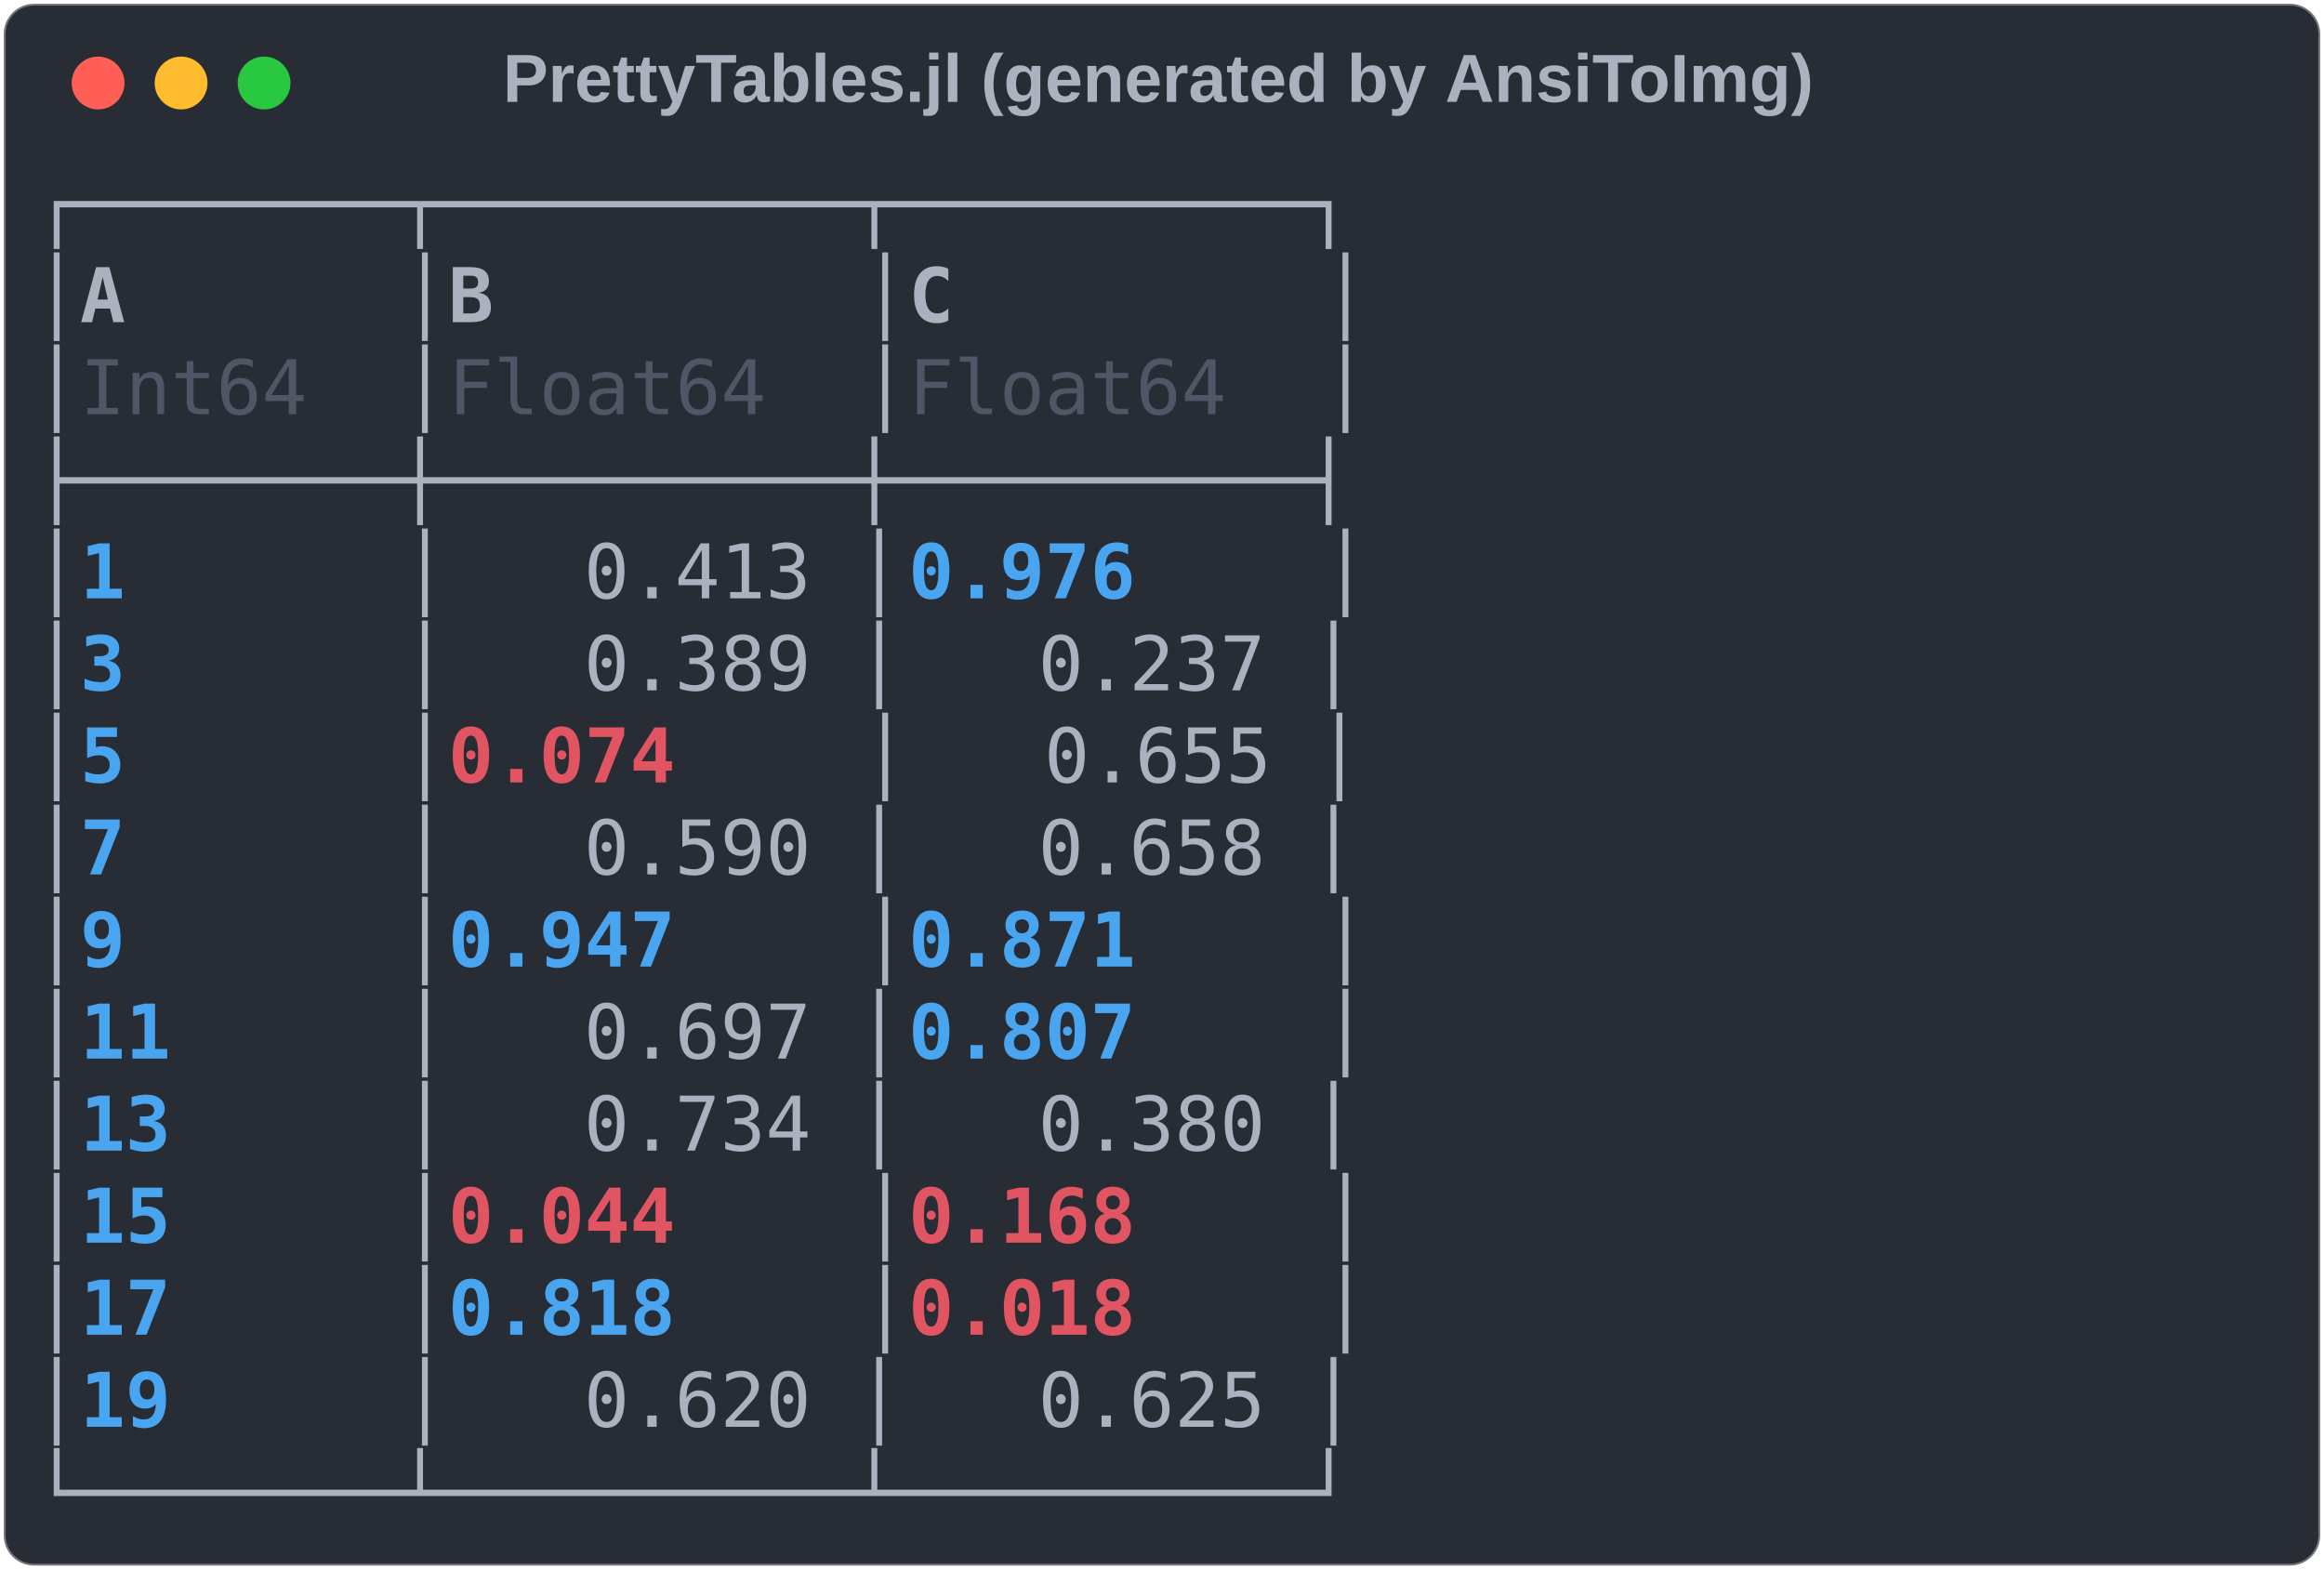
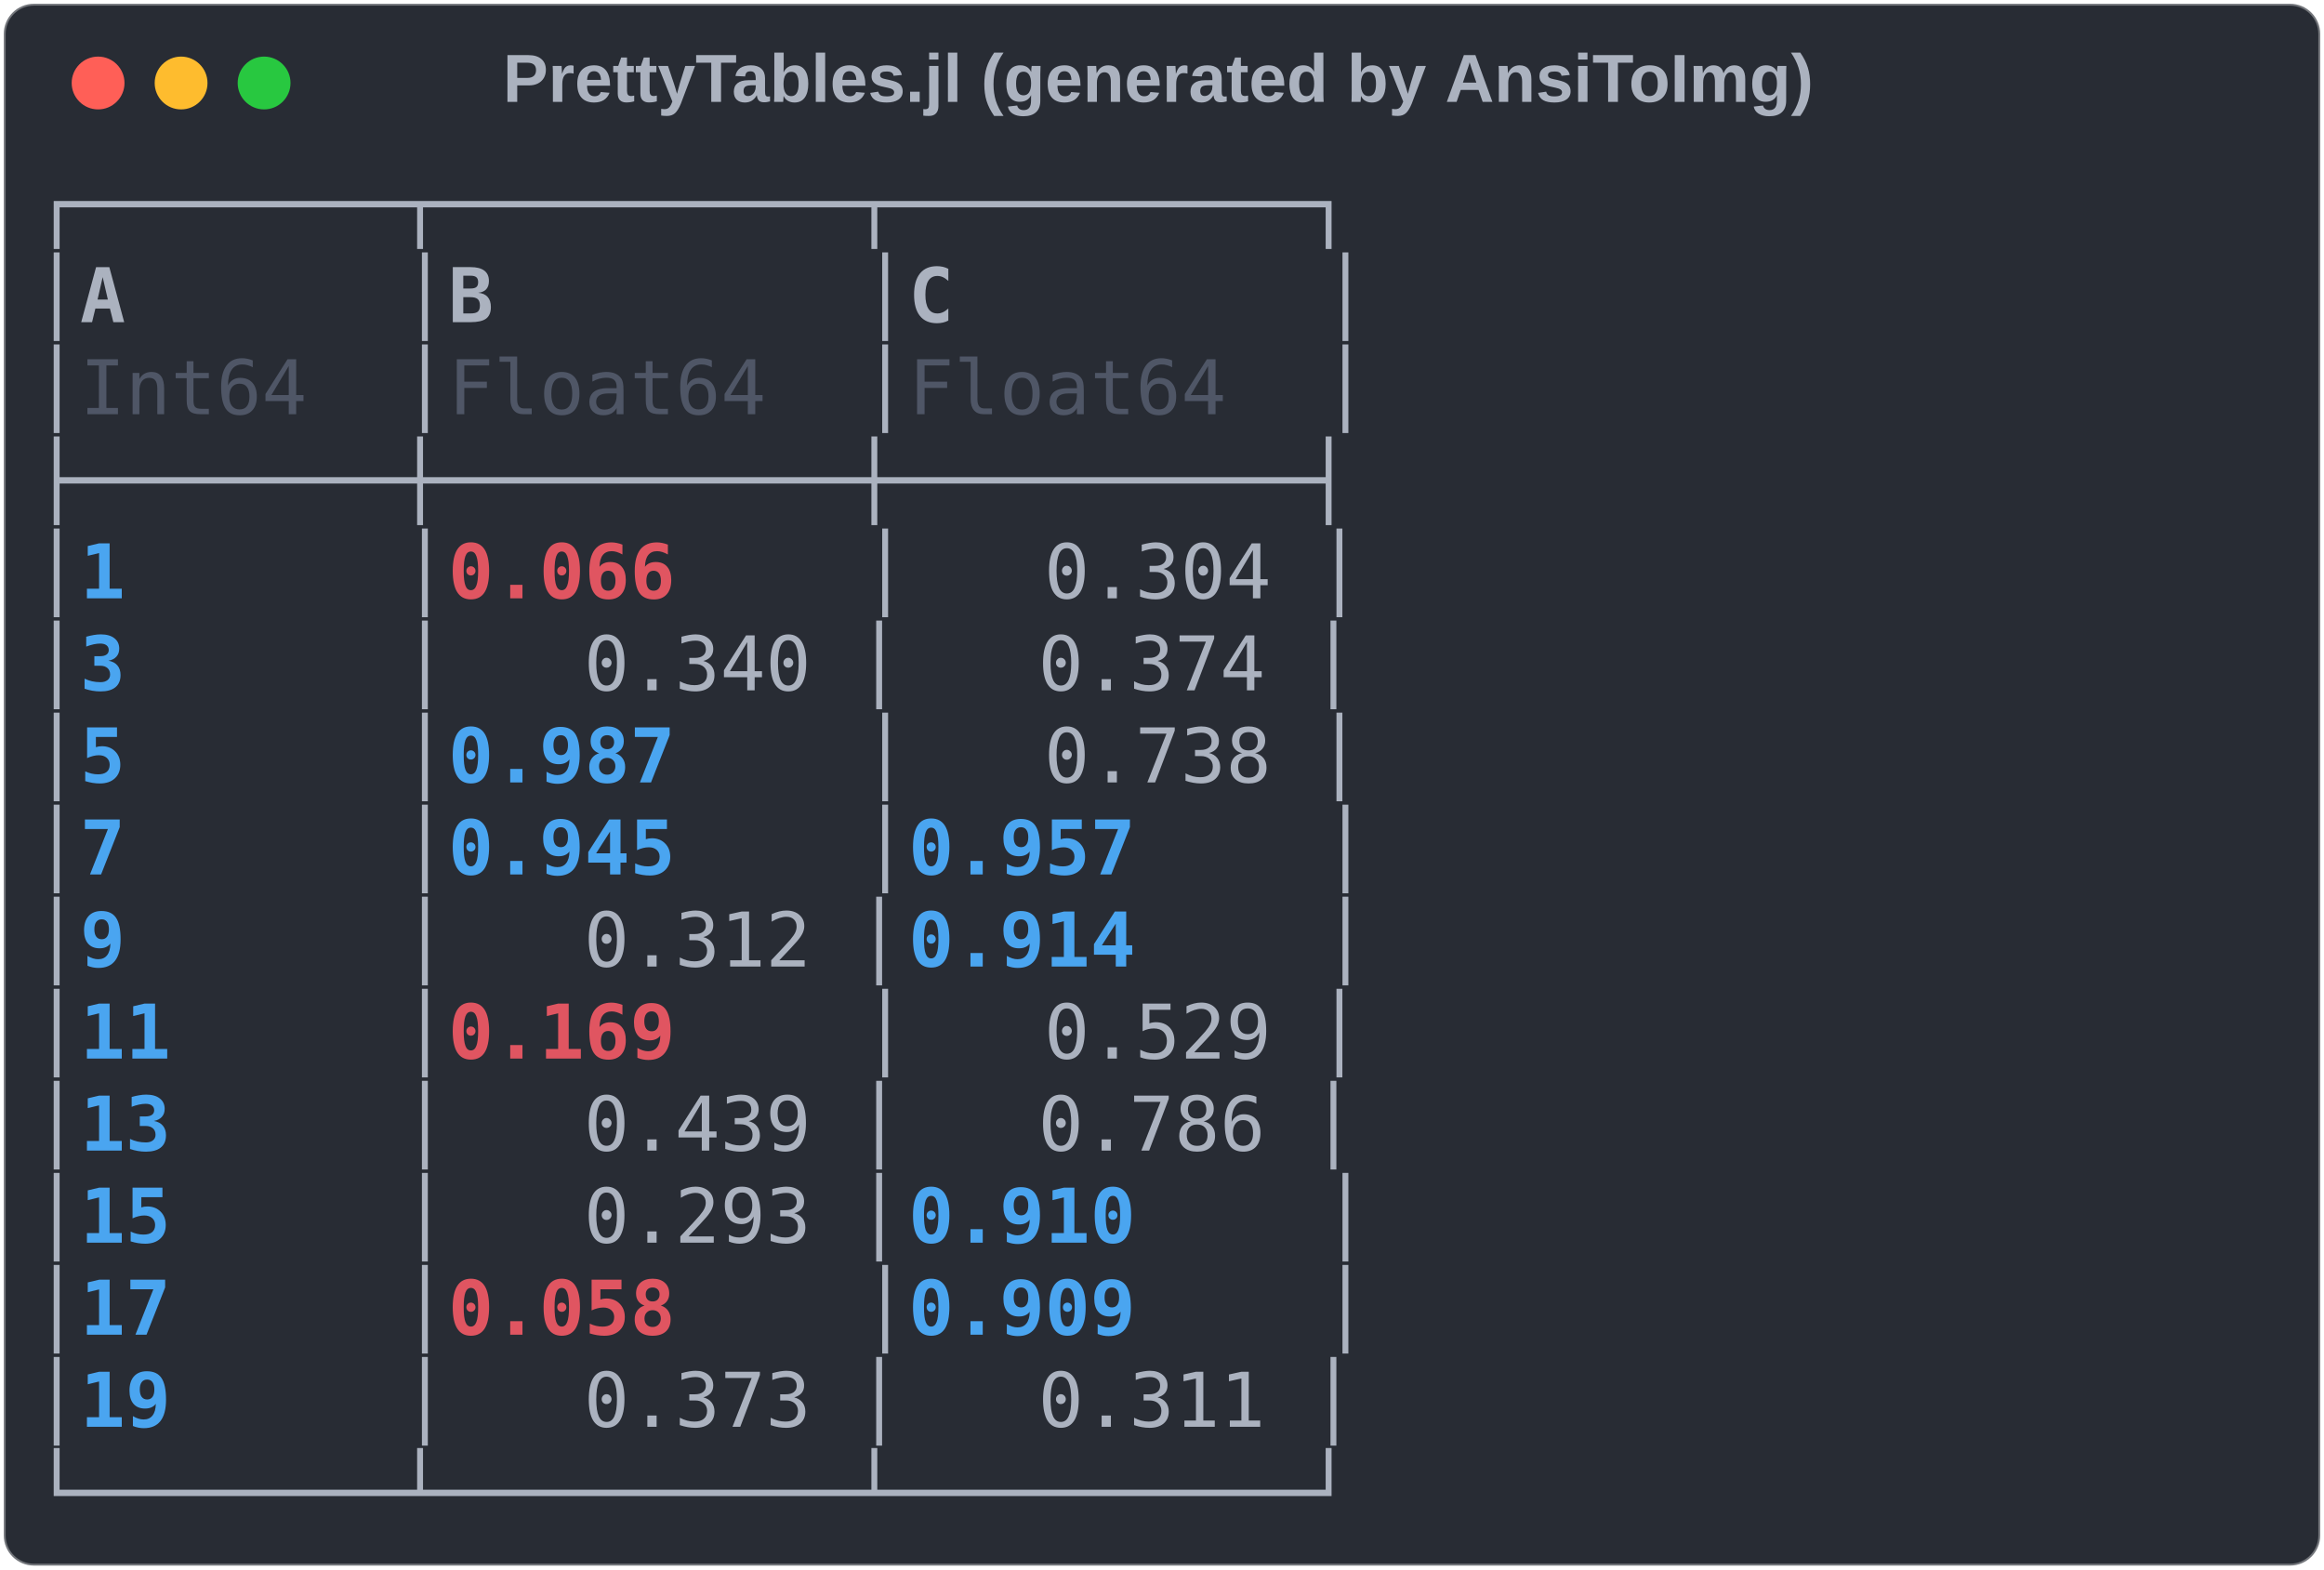
<svg xmlns="http://www.w3.org/2000/svg" class="rich-terminal" viewBox="0 0 616 416.0">
  <style>

    @font-face {
        font-family: "Fira Code";
        src: local("FiraCode-Regular"),
                url("https://cdnjs.cloudflare.com/ajax/libs/firacode/6.2.0/woff2/FiraCode-Regular.woff2") format("woff2"),
                url("https://cdnjs.cloudflare.com/ajax/libs/firacode/6.2.0/woff/FiraCode-Regular.woff") format("woff");
        font-style: normal;
        font-weight: 400;
    }
    @font-face {
        font-family: "Fira Code";
        src: local("FiraCode-Bold"),
                url("https://cdnjs.cloudflare.com/ajax/libs/firacode/6.2.0/woff2/FiraCode-Bold.woff2") format("woff2"),
                url("https://cdnjs.cloudflare.com/ajax/libs/firacode/6.2.0/woff/FiraCode-Bold.woff") format("woff");
        font-style: bold;
        font-weight: 700;
    }

-     .terminal-545515740-matrix {
+     .terminal-1350822107-matrix {
        font-family: Fira Code, monospace;
        font-size: 20px;
        line-height: 24.4px;
        font-variant-east-asian: full-width;
    }

-     .terminal-545515740-title {
+     .terminal-1350822107-title {
        font-size: 18px;
        font-weight: bold;
        font-family: arial;
    }

-     .terminal-545515740-r1 { fill: #abb2bf }
- .terminal-545515740-r2 { fill: #abb2bf;font-weight: bold }
- .terminal-545515740-r3 { fill: #4f5666 }
- .terminal-545515740-r4 { fill: #4aa5f0;font-weight: bold }
- .terminal-545515740-r5 { fill: #e05561;font-weight: bold }
+     .terminal-1350822107-r1 { fill: #abb2bf }
+ .terminal-1350822107-r2 { fill: #abb2bf;font-weight: bold }
+ .terminal-1350822107-r3 { fill: #4f5666 }
+ .terminal-1350822107-r4 { fill: #4aa5f0;font-weight: bold }
+ .terminal-1350822107-r5 { fill: #e05561;font-weight: bold }
    </style>
  <defs>
-     <clipPath id="terminal-545515740-clip-terminal">
+     <clipPath id="terminal-1350822107-clip-terminal">
      <rect x="0" y="0" width="596.8" height="365.0" />
    </clipPath>
-     <clipPath id="terminal-545515740-line-0">
+     <clipPath id="terminal-1350822107-line-0">
      <rect x="0" y="1.5" width="597.8" height="24.65" />
    </clipPath>
-     <clipPath id="terminal-545515740-line-1">
+     <clipPath id="terminal-1350822107-line-1">
      <rect x="0" y="25.9" width="597.8" height="24.65" />
    </clipPath>
-     <clipPath id="terminal-545515740-line-2">
+     <clipPath id="terminal-1350822107-line-2">
      <rect x="0" y="50.3" width="597.8" height="24.65" />
    </clipPath>
-     <clipPath id="terminal-545515740-line-3">
+     <clipPath id="terminal-1350822107-line-3">
      <rect x="0" y="74.7" width="597.8" height="24.65" />
    </clipPath>
-     <clipPath id="terminal-545515740-line-4">
+     <clipPath id="terminal-1350822107-line-4">
      <rect x="0" y="99.1" width="597.8" height="24.65" />
    </clipPath>
-     <clipPath id="terminal-545515740-line-5">
+     <clipPath id="terminal-1350822107-line-5">
      <rect x="0" y="123.5" width="597.8" height="24.65" />
    </clipPath>
-     <clipPath id="terminal-545515740-line-6">
+     <clipPath id="terminal-1350822107-line-6">
      <rect x="0" y="147.9" width="597.8" height="24.65" />
    </clipPath>
-     <clipPath id="terminal-545515740-line-7">
+     <clipPath id="terminal-1350822107-line-7">
      <rect x="0" y="172.3" width="597.8" height="24.65" />
    </clipPath>
-     <clipPath id="terminal-545515740-line-8">
+     <clipPath id="terminal-1350822107-line-8">
      <rect x="0" y="196.7" width="597.8" height="24.65" />
    </clipPath>
-     <clipPath id="terminal-545515740-line-9">
+     <clipPath id="terminal-1350822107-line-9">
      <rect x="0" y="221.1" width="597.8" height="24.65" />
    </clipPath>
-     <clipPath id="terminal-545515740-line-10">
+     <clipPath id="terminal-1350822107-line-10">
      <rect x="0" y="245.5" width="597.8" height="24.65" />
    </clipPath>
-     <clipPath id="terminal-545515740-line-11">
+     <clipPath id="terminal-1350822107-line-11">
      <rect x="0" y="269.9" width="597.8" height="24.65" />
    </clipPath>
-     <clipPath id="terminal-545515740-line-12">
+     <clipPath id="terminal-1350822107-line-12">
      <rect x="0" y="294.3" width="597.8" height="24.65" />
    </clipPath>
-     <clipPath id="terminal-545515740-line-13">
+     <clipPath id="terminal-1350822107-line-13">
      <rect x="0" y="318.7" width="597.8" height="24.65" />
    </clipPath>
  </defs>
  <rect fill="#282c34" stroke="rgba(255,255,255,0.35)" stroke-width="1" x="1" y="1" width="614" height="414" rx="8" />
-   <text class="terminal-545515740-title" fill="#abb2bf" text-anchor="middle" x="307" y="27">PrettyTables.jl (generated by AnsiToImg)</text>
+   <text class="terminal-1350822107-title" fill="#abb2bf" text-anchor="middle" x="307" y="27">PrettyTables.jl (generated by AnsiToImg)</text>
  <g transform="translate(26,22)">
    <circle cx="0" cy="0" r="7" fill="#ff5f57" />
    <circle cx="22" cy="0" r="7" fill="#febc2e" />
    <circle cx="44" cy="0" r="7" fill="#28c840" />
  </g>
-   <g transform="translate(9, 41)" clip-path="url(#terminal-545515740-clip-terminal)">
-     <g class="terminal-545515740-matrix">
-       <text class="terminal-545515740-r1" x="0" y="20" textLength="353.8" clip-path="url(#terminal-545515740-line-0)">┌───────┬─────────┬─────────┐</text>
-       <text class="terminal-545515740-r1" x="597.8" y="20" textLength="12.2" clip-path="url(#terminal-545515740-line-0)">
+   <g transform="translate(9, 41)" clip-path="url(#terminal-1350822107-clip-terminal)">
+     <g class="terminal-1350822107-matrix">
+       <text class="terminal-1350822107-r1" x="0" y="20" textLength="353.8" clip-path="url(#terminal-1350822107-line-0)">┌───────┬─────────┬─────────┐</text>
+       <text class="terminal-1350822107-r1" x="597.8" y="20" textLength="12.2" clip-path="url(#terminal-1350822107-line-0)">
</text>
-       <text class="terminal-545515740-r1" x="0" y="44.4" textLength="12.2" clip-path="url(#terminal-545515740-line-1)">│</text>
-       <text class="terminal-545515740-r2" x="12.2" y="44.4" textLength="85.4" clip-path="url(#terminal-545515740-line-1)">     A </text>
-       <text class="terminal-545515740-r1" x="97.6" y="44.4" textLength="12.2" clip-path="url(#terminal-545515740-line-1)">│</text>
-       <text class="terminal-545515740-r2" x="109.8" y="44.4" textLength="109.8" clip-path="url(#terminal-545515740-line-1)">       B </text>
-       <text class="terminal-545515740-r1" x="219.6" y="44.4" textLength="12.2" clip-path="url(#terminal-545515740-line-1)">│</text>
-       <text class="terminal-545515740-r2" x="231.8" y="44.4" textLength="109.8" clip-path="url(#terminal-545515740-line-1)">       C </text>
-       <text class="terminal-545515740-r1" x="341.6" y="44.4" textLength="12.2" clip-path="url(#terminal-545515740-line-1)">│</text>
-       <text class="terminal-545515740-r1" x="597.8" y="44.4" textLength="12.2" clip-path="url(#terminal-545515740-line-1)">
+       <text class="terminal-1350822107-r1" x="0" y="44.4" textLength="12.2" clip-path="url(#terminal-1350822107-line-1)">│</text>
+       <text class="terminal-1350822107-r2" x="12.2" y="44.4" textLength="85.4" clip-path="url(#terminal-1350822107-line-1)">     A </text>
+       <text class="terminal-1350822107-r1" x="97.6" y="44.4" textLength="12.2" clip-path="url(#terminal-1350822107-line-1)">│</text>
+       <text class="terminal-1350822107-r2" x="109.8" y="44.4" textLength="109.8" clip-path="url(#terminal-1350822107-line-1)">       B </text>
+       <text class="terminal-1350822107-r1" x="219.6" y="44.4" textLength="12.2" clip-path="url(#terminal-1350822107-line-1)">│</text>
+       <text class="terminal-1350822107-r2" x="231.8" y="44.4" textLength="109.8" clip-path="url(#terminal-1350822107-line-1)">       C </text>
+       <text class="terminal-1350822107-r1" x="341.6" y="44.4" textLength="12.2" clip-path="url(#terminal-1350822107-line-1)">│</text>
+       <text class="terminal-1350822107-r1" x="597.8" y="44.4" textLength="12.2" clip-path="url(#terminal-1350822107-line-1)">
</text>
-       <text class="terminal-545515740-r1" x="0" y="68.8" textLength="12.2" clip-path="url(#terminal-545515740-line-2)">│</text>
-       <text class="terminal-545515740-r3" x="12.2" y="68.8" textLength="85.4" clip-path="url(#terminal-545515740-line-2)"> Int64 </text>
-       <text class="terminal-545515740-r1" x="97.6" y="68.8" textLength="12.2" clip-path="url(#terminal-545515740-line-2)">│</text>
-       <text class="terminal-545515740-r3" x="109.8" y="68.8" textLength="109.8" clip-path="url(#terminal-545515740-line-2)"> Float64 </text>
-       <text class="terminal-545515740-r1" x="219.6" y="68.8" textLength="12.2" clip-path="url(#terminal-545515740-line-2)">│</text>
-       <text class="terminal-545515740-r3" x="231.8" y="68.8" textLength="109.8" clip-path="url(#terminal-545515740-line-2)"> Float64 </text>
-       <text class="terminal-545515740-r1" x="341.6" y="68.8" textLength="12.2" clip-path="url(#terminal-545515740-line-2)">│</text>
-       <text class="terminal-545515740-r1" x="597.8" y="68.8" textLength="12.2" clip-path="url(#terminal-545515740-line-2)">
+       <text class="terminal-1350822107-r1" x="0" y="68.8" textLength="12.2" clip-path="url(#terminal-1350822107-line-2)">│</text>
+       <text class="terminal-1350822107-r3" x="12.2" y="68.8" textLength="85.4" clip-path="url(#terminal-1350822107-line-2)"> Int64 </text>
+       <text class="terminal-1350822107-r1" x="97.6" y="68.8" textLength="12.2" clip-path="url(#terminal-1350822107-line-2)">│</text>
+       <text class="terminal-1350822107-r3" x="109.8" y="68.8" textLength="109.8" clip-path="url(#terminal-1350822107-line-2)"> Float64 </text>
+       <text class="terminal-1350822107-r1" x="219.6" y="68.8" textLength="12.2" clip-path="url(#terminal-1350822107-line-2)">│</text>
+       <text class="terminal-1350822107-r3" x="231.8" y="68.8" textLength="109.8" clip-path="url(#terminal-1350822107-line-2)"> Float64 </text>
+       <text class="terminal-1350822107-r1" x="341.6" y="68.8" textLength="12.2" clip-path="url(#terminal-1350822107-line-2)">│</text>
+       <text class="terminal-1350822107-r1" x="597.8" y="68.8" textLength="12.2" clip-path="url(#terminal-1350822107-line-2)">
</text>
-       <text class="terminal-545515740-r1" x="0" y="93.2" textLength="353.8" clip-path="url(#terminal-545515740-line-3)">├───────┼─────────┼─────────┤</text>
-       <text class="terminal-545515740-r1" x="597.8" y="93.2" textLength="12.2" clip-path="url(#terminal-545515740-line-3)">
+       <text class="terminal-1350822107-r1" x="0" y="93.2" textLength="353.8" clip-path="url(#terminal-1350822107-line-3)">├───────┼─────────┼─────────┤</text>
+       <text class="terminal-1350822107-r1" x="597.8" y="93.2" textLength="12.2" clip-path="url(#terminal-1350822107-line-3)">
</text>
-       <text class="terminal-545515740-r1" x="0" y="117.6" textLength="12.2" clip-path="url(#terminal-545515740-line-4)">│</text>
-       <text class="terminal-545515740-r4" x="12.2" y="117.6" textLength="85.4" clip-path="url(#terminal-545515740-line-4)">     1 </text>
-       <text class="terminal-545515740-r1" x="97.6" y="117.6" textLength="134.2" clip-path="url(#terminal-545515740-line-4)">│   0.413 │</text>
-       <text class="terminal-545515740-r4" x="231.8" y="117.6" textLength="109.8" clip-path="url(#terminal-545515740-line-4)">   0.976 </text>
-       <text class="terminal-545515740-r1" x="341.6" y="117.6" textLength="12.2" clip-path="url(#terminal-545515740-line-4)">│</text>
-       <text class="terminal-545515740-r1" x="597.8" y="117.6" textLength="12.2" clip-path="url(#terminal-545515740-line-4)">
+       <text class="terminal-1350822107-r1" x="0" y="117.6" textLength="12.2" clip-path="url(#terminal-1350822107-line-4)">│</text>
+       <text class="terminal-1350822107-r4" x="12.2" y="117.6" textLength="85.4" clip-path="url(#terminal-1350822107-line-4)">     1 </text>
+       <text class="terminal-1350822107-r1" x="97.6" y="117.6" textLength="12.2" clip-path="url(#terminal-1350822107-line-4)">│</text>
+       <text class="terminal-1350822107-r5" x="109.8" y="117.6" textLength="109.8" clip-path="url(#terminal-1350822107-line-4)">   0.066 </text>
+       <text class="terminal-1350822107-r1" x="219.6" y="117.6" textLength="134.2" clip-path="url(#terminal-1350822107-line-4)">│   0.304 │</text>
+       <text class="terminal-1350822107-r1" x="597.8" y="117.6" textLength="12.2" clip-path="url(#terminal-1350822107-line-4)">
</text>
-       <text class="terminal-545515740-r1" x="0" y="142" textLength="12.2" clip-path="url(#terminal-545515740-line-5)">│</text>
-       <text class="terminal-545515740-r4" x="12.2" y="142" textLength="85.4" clip-path="url(#terminal-545515740-line-5)">     3 </text>
-       <text class="terminal-545515740-r1" x="97.6" y="142" textLength="256.2" clip-path="url(#terminal-545515740-line-5)">│   0.389 │   0.237 │</text>
-       <text class="terminal-545515740-r1" x="597.8" y="142" textLength="12.2" clip-path="url(#terminal-545515740-line-5)">
+       <text class="terminal-1350822107-r1" x="0" y="142" textLength="12.2" clip-path="url(#terminal-1350822107-line-5)">│</text>
+       <text class="terminal-1350822107-r4" x="12.2" y="142" textLength="85.4" clip-path="url(#terminal-1350822107-line-5)">     3 </text>
+       <text class="terminal-1350822107-r1" x="97.6" y="142" textLength="256.2" clip-path="url(#terminal-1350822107-line-5)">│   0.340 │   0.374 │</text>
+       <text class="terminal-1350822107-r1" x="597.8" y="142" textLength="12.2" clip-path="url(#terminal-1350822107-line-5)">
</text>
-       <text class="terminal-545515740-r1" x="0" y="166.4" textLength="12.2" clip-path="url(#terminal-545515740-line-6)">│</text>
-       <text class="terminal-545515740-r4" x="12.2" y="166.4" textLength="85.4" clip-path="url(#terminal-545515740-line-6)">     5 </text>
-       <text class="terminal-545515740-r1" x="97.6" y="166.4" textLength="12.2" clip-path="url(#terminal-545515740-line-6)">│</text>
-       <text class="terminal-545515740-r5" x="109.8" y="166.4" textLength="109.8" clip-path="url(#terminal-545515740-line-6)">   0.074 </text>
-       <text class="terminal-545515740-r1" x="219.6" y="166.4" textLength="134.2" clip-path="url(#terminal-545515740-line-6)">│   0.655 │</text>
-       <text class="terminal-545515740-r1" x="597.8" y="166.4" textLength="12.2" clip-path="url(#terminal-545515740-line-6)">
+       <text class="terminal-1350822107-r1" x="0" y="166.4" textLength="12.2" clip-path="url(#terminal-1350822107-line-6)">│</text>
+       <text class="terminal-1350822107-r4" x="12.2" y="166.4" textLength="85.4" clip-path="url(#terminal-1350822107-line-6)">     5 </text>
+       <text class="terminal-1350822107-r1" x="97.6" y="166.4" textLength="12.2" clip-path="url(#terminal-1350822107-line-6)">│</text>
+       <text class="terminal-1350822107-r4" x="109.8" y="166.4" textLength="109.8" clip-path="url(#terminal-1350822107-line-6)">   0.987 </text>
+       <text class="terminal-1350822107-r1" x="219.6" y="166.4" textLength="134.2" clip-path="url(#terminal-1350822107-line-6)">│   0.738 │</text>
+       <text class="terminal-1350822107-r1" x="597.8" y="166.4" textLength="12.2" clip-path="url(#terminal-1350822107-line-6)">
</text>
-       <text class="terminal-545515740-r1" x="0" y="190.8" textLength="12.2" clip-path="url(#terminal-545515740-line-7)">│</text>
-       <text class="terminal-545515740-r4" x="12.2" y="190.8" textLength="85.4" clip-path="url(#terminal-545515740-line-7)">     7 </text>
-       <text class="terminal-545515740-r1" x="97.6" y="190.8" textLength="256.2" clip-path="url(#terminal-545515740-line-7)">│   0.590 │   0.658 │</text>
-       <text class="terminal-545515740-r1" x="597.8" y="190.8" textLength="12.2" clip-path="url(#terminal-545515740-line-7)">
+       <text class="terminal-1350822107-r1" x="0" y="190.8" textLength="12.2" clip-path="url(#terminal-1350822107-line-7)">│</text>
+       <text class="terminal-1350822107-r4" x="12.2" y="190.8" textLength="85.4" clip-path="url(#terminal-1350822107-line-7)">     7 </text>
+       <text class="terminal-1350822107-r1" x="97.6" y="190.8" textLength="12.2" clip-path="url(#terminal-1350822107-line-7)">│</text>
+       <text class="terminal-1350822107-r4" x="109.8" y="190.8" textLength="109.8" clip-path="url(#terminal-1350822107-line-7)">   0.945 </text>
+       <text class="terminal-1350822107-r1" x="219.6" y="190.8" textLength="12.2" clip-path="url(#terminal-1350822107-line-7)">│</text>
+       <text class="terminal-1350822107-r4" x="231.8" y="190.8" textLength="109.8" clip-path="url(#terminal-1350822107-line-7)">   0.957 </text>
+       <text class="terminal-1350822107-r1" x="341.6" y="190.8" textLength="12.2" clip-path="url(#terminal-1350822107-line-7)">│</text>
+       <text class="terminal-1350822107-r1" x="597.8" y="190.8" textLength="12.2" clip-path="url(#terminal-1350822107-line-7)">
</text>
-       <text class="terminal-545515740-r1" x="0" y="215.2" textLength="12.2" clip-path="url(#terminal-545515740-line-8)">│</text>
-       <text class="terminal-545515740-r4" x="12.2" y="215.2" textLength="85.4" clip-path="url(#terminal-545515740-line-8)">     9 </text>
-       <text class="terminal-545515740-r1" x="97.6" y="215.2" textLength="12.2" clip-path="url(#terminal-545515740-line-8)">│</text>
-       <text class="terminal-545515740-r4" x="109.8" y="215.2" textLength="109.8" clip-path="url(#terminal-545515740-line-8)">   0.947 </text>
-       <text class="terminal-545515740-r1" x="219.6" y="215.2" textLength="12.2" clip-path="url(#terminal-545515740-line-8)">│</text>
-       <text class="terminal-545515740-r4" x="231.8" y="215.2" textLength="109.8" clip-path="url(#terminal-545515740-line-8)">   0.871 </text>
-       <text class="terminal-545515740-r1" x="341.6" y="215.2" textLength="12.2" clip-path="url(#terminal-545515740-line-8)">│</text>
-       <text class="terminal-545515740-r1" x="597.8" y="215.2" textLength="12.2" clip-path="url(#terminal-545515740-line-8)">
+       <text class="terminal-1350822107-r1" x="0" y="215.2" textLength="12.2" clip-path="url(#terminal-1350822107-line-8)">│</text>
+       <text class="terminal-1350822107-r4" x="12.2" y="215.2" textLength="85.4" clip-path="url(#terminal-1350822107-line-8)">     9 </text>
+       <text class="terminal-1350822107-r1" x="97.6" y="215.2" textLength="134.2" clip-path="url(#terminal-1350822107-line-8)">│   0.312 │</text>
+       <text class="terminal-1350822107-r4" x="231.8" y="215.2" textLength="109.8" clip-path="url(#terminal-1350822107-line-8)">   0.914 </text>
+       <text class="terminal-1350822107-r1" x="341.6" y="215.2" textLength="12.2" clip-path="url(#terminal-1350822107-line-8)">│</text>
+       <text class="terminal-1350822107-r1" x="597.8" y="215.2" textLength="12.2" clip-path="url(#terminal-1350822107-line-8)">
</text>
-       <text class="terminal-545515740-r1" x="0" y="239.6" textLength="12.2" clip-path="url(#terminal-545515740-line-9)">│</text>
-       <text class="terminal-545515740-r4" x="12.2" y="239.6" textLength="85.4" clip-path="url(#terminal-545515740-line-9)">    11 </text>
-       <text class="terminal-545515740-r1" x="97.6" y="239.6" textLength="134.2" clip-path="url(#terminal-545515740-line-9)">│   0.697 │</text>
-       <text class="terminal-545515740-r4" x="231.8" y="239.6" textLength="109.8" clip-path="url(#terminal-545515740-line-9)">   0.807 </text>
-       <text class="terminal-545515740-r1" x="341.6" y="239.6" textLength="12.2" clip-path="url(#terminal-545515740-line-9)">│</text>
-       <text class="terminal-545515740-r1" x="597.8" y="239.6" textLength="12.2" clip-path="url(#terminal-545515740-line-9)">
+       <text class="terminal-1350822107-r1" x="0" y="239.6" textLength="12.2" clip-path="url(#terminal-1350822107-line-9)">│</text>
+       <text class="terminal-1350822107-r4" x="12.2" y="239.6" textLength="85.4" clip-path="url(#terminal-1350822107-line-9)">    11 </text>
+       <text class="terminal-1350822107-r1" x="97.6" y="239.6" textLength="12.2" clip-path="url(#terminal-1350822107-line-9)">│</text>
+       <text class="terminal-1350822107-r5" x="109.8" y="239.6" textLength="109.8" clip-path="url(#terminal-1350822107-line-9)">   0.169 </text>
+       <text class="terminal-1350822107-r1" x="219.6" y="239.6" textLength="134.2" clip-path="url(#terminal-1350822107-line-9)">│   0.529 │</text>
+       <text class="terminal-1350822107-r1" x="597.8" y="239.6" textLength="12.2" clip-path="url(#terminal-1350822107-line-9)">
</text>
-       <text class="terminal-545515740-r1" x="0" y="264" textLength="12.2" clip-path="url(#terminal-545515740-line-10)">│</text>
-       <text class="terminal-545515740-r4" x="12.2" y="264" textLength="85.4" clip-path="url(#terminal-545515740-line-10)">    13 </text>
-       <text class="terminal-545515740-r1" x="97.6" y="264" textLength="256.2" clip-path="url(#terminal-545515740-line-10)">│   0.734 │   0.380 │</text>
-       <text class="terminal-545515740-r1" x="597.8" y="264" textLength="12.2" clip-path="url(#terminal-545515740-line-10)">
+       <text class="terminal-1350822107-r1" x="0" y="264" textLength="12.2" clip-path="url(#terminal-1350822107-line-10)">│</text>
+       <text class="terminal-1350822107-r4" x="12.2" y="264" textLength="85.4" clip-path="url(#terminal-1350822107-line-10)">    13 </text>
+       <text class="terminal-1350822107-r1" x="97.6" y="264" textLength="256.2" clip-path="url(#terminal-1350822107-line-10)">│   0.439 │   0.786 │</text>
+       <text class="terminal-1350822107-r1" x="597.8" y="264" textLength="12.2" clip-path="url(#terminal-1350822107-line-10)">
</text>
-       <text class="terminal-545515740-r1" x="0" y="288.4" textLength="12.2" clip-path="url(#terminal-545515740-line-11)">│</text>
-       <text class="terminal-545515740-r4" x="12.2" y="288.4" textLength="85.4" clip-path="url(#terminal-545515740-line-11)">    15 </text>
-       <text class="terminal-545515740-r1" x="97.6" y="288.4" textLength="12.2" clip-path="url(#terminal-545515740-line-11)">│</text>
-       <text class="terminal-545515740-r5" x="109.8" y="288.4" textLength="109.8" clip-path="url(#terminal-545515740-line-11)">   0.044 </text>
-       <text class="terminal-545515740-r1" x="219.6" y="288.4" textLength="12.2" clip-path="url(#terminal-545515740-line-11)">│</text>
-       <text class="terminal-545515740-r5" x="231.8" y="288.4" textLength="109.8" clip-path="url(#terminal-545515740-line-11)">   0.168 </text>
-       <text class="terminal-545515740-r1" x="341.6" y="288.4" textLength="12.2" clip-path="url(#terminal-545515740-line-11)">│</text>
-       <text class="terminal-545515740-r1" x="597.8" y="288.4" textLength="12.2" clip-path="url(#terminal-545515740-line-11)">
+       <text class="terminal-1350822107-r1" x="0" y="288.4" textLength="12.2" clip-path="url(#terminal-1350822107-line-11)">│</text>
+       <text class="terminal-1350822107-r4" x="12.2" y="288.4" textLength="85.4" clip-path="url(#terminal-1350822107-line-11)">    15 </text>
+       <text class="terminal-1350822107-r1" x="97.6" y="288.4" textLength="134.2" clip-path="url(#terminal-1350822107-line-11)">│   0.293 │</text>
+       <text class="terminal-1350822107-r4" x="231.8" y="288.4" textLength="109.8" clip-path="url(#terminal-1350822107-line-11)">   0.910 </text>
+       <text class="terminal-1350822107-r1" x="341.6" y="288.4" textLength="12.2" clip-path="url(#terminal-1350822107-line-11)">│</text>
+       <text class="terminal-1350822107-r1" x="597.8" y="288.4" textLength="12.2" clip-path="url(#terminal-1350822107-line-11)">
</text>
-       <text class="terminal-545515740-r1" x="0" y="312.8" textLength="12.2" clip-path="url(#terminal-545515740-line-12)">│</text>
-       <text class="terminal-545515740-r4" x="12.2" y="312.8" textLength="85.4" clip-path="url(#terminal-545515740-line-12)">    17 </text>
-       <text class="terminal-545515740-r1" x="97.6" y="312.8" textLength="12.2" clip-path="url(#terminal-545515740-line-12)">│</text>
-       <text class="terminal-545515740-r4" x="109.8" y="312.8" textLength="109.8" clip-path="url(#terminal-545515740-line-12)">   0.818 </text>
-       <text class="terminal-545515740-r1" x="219.6" y="312.8" textLength="12.2" clip-path="url(#terminal-545515740-line-12)">│</text>
-       <text class="terminal-545515740-r5" x="231.8" y="312.8" textLength="109.8" clip-path="url(#terminal-545515740-line-12)">   0.018 </text>
-       <text class="terminal-545515740-r1" x="341.6" y="312.8" textLength="12.2" clip-path="url(#terminal-545515740-line-12)">│</text>
-       <text class="terminal-545515740-r1" x="597.8" y="312.8" textLength="12.2" clip-path="url(#terminal-545515740-line-12)">
+       <text class="terminal-1350822107-r1" x="0" y="312.8" textLength="12.2" clip-path="url(#terminal-1350822107-line-12)">│</text>
+       <text class="terminal-1350822107-r4" x="12.2" y="312.8" textLength="85.4" clip-path="url(#terminal-1350822107-line-12)">    17 </text>
+       <text class="terminal-1350822107-r1" x="97.6" y="312.8" textLength="12.2" clip-path="url(#terminal-1350822107-line-12)">│</text>
+       <text class="terminal-1350822107-r5" x="109.8" y="312.8" textLength="109.8" clip-path="url(#terminal-1350822107-line-12)">   0.058 </text>
+       <text class="terminal-1350822107-r1" x="219.6" y="312.8" textLength="12.2" clip-path="url(#terminal-1350822107-line-12)">│</text>
+       <text class="terminal-1350822107-r4" x="231.8" y="312.8" textLength="109.8" clip-path="url(#terminal-1350822107-line-12)">   0.909 </text>
+       <text class="terminal-1350822107-r1" x="341.6" y="312.8" textLength="12.2" clip-path="url(#terminal-1350822107-line-12)">│</text>
+       <text class="terminal-1350822107-r1" x="597.8" y="312.8" textLength="12.2" clip-path="url(#terminal-1350822107-line-12)">
</text>
-       <text class="terminal-545515740-r1" x="0" y="337.2" textLength="12.2" clip-path="url(#terminal-545515740-line-13)">│</text>
-       <text class="terminal-545515740-r4" x="12.2" y="337.2" textLength="85.4" clip-path="url(#terminal-545515740-line-13)">    19 </text>
-       <text class="terminal-545515740-r1" x="97.6" y="337.2" textLength="256.2" clip-path="url(#terminal-545515740-line-13)">│   0.620 │   0.625 │</text>
-       <text class="terminal-545515740-r1" x="597.8" y="337.2" textLength="12.2" clip-path="url(#terminal-545515740-line-13)">
+       <text class="terminal-1350822107-r1" x="0" y="337.2" textLength="12.2" clip-path="url(#terminal-1350822107-line-13)">│</text>
+       <text class="terminal-1350822107-r4" x="12.2" y="337.2" textLength="85.4" clip-path="url(#terminal-1350822107-line-13)">    19 </text>
+       <text class="terminal-1350822107-r1" x="97.6" y="337.2" textLength="256.2" clip-path="url(#terminal-1350822107-line-13)">│   0.373 │   0.311 │</text>
+       <text class="terminal-1350822107-r1" x="597.8" y="337.2" textLength="12.2" clip-path="url(#terminal-1350822107-line-13)">
</text>
-       <text class="terminal-545515740-r1" x="0" y="361.6" textLength="353.8" clip-path="url(#terminal-545515740-line-14)">└───────┴─────────┴─────────┘</text>
-       <text class="terminal-545515740-r1" x="597.8" y="361.6" textLength="12.2" clip-path="url(#terminal-545515740-line-14)">
+       <text class="terminal-1350822107-r1" x="0" y="361.6" textLength="353.8" clip-path="url(#terminal-1350822107-line-14)">└───────┴─────────┴─────────┘</text>
+       <text class="terminal-1350822107-r1" x="597.8" y="361.6" textLength="12.2" clip-path="url(#terminal-1350822107-line-14)">
</text>
    </g>
  </g>
</svg>
